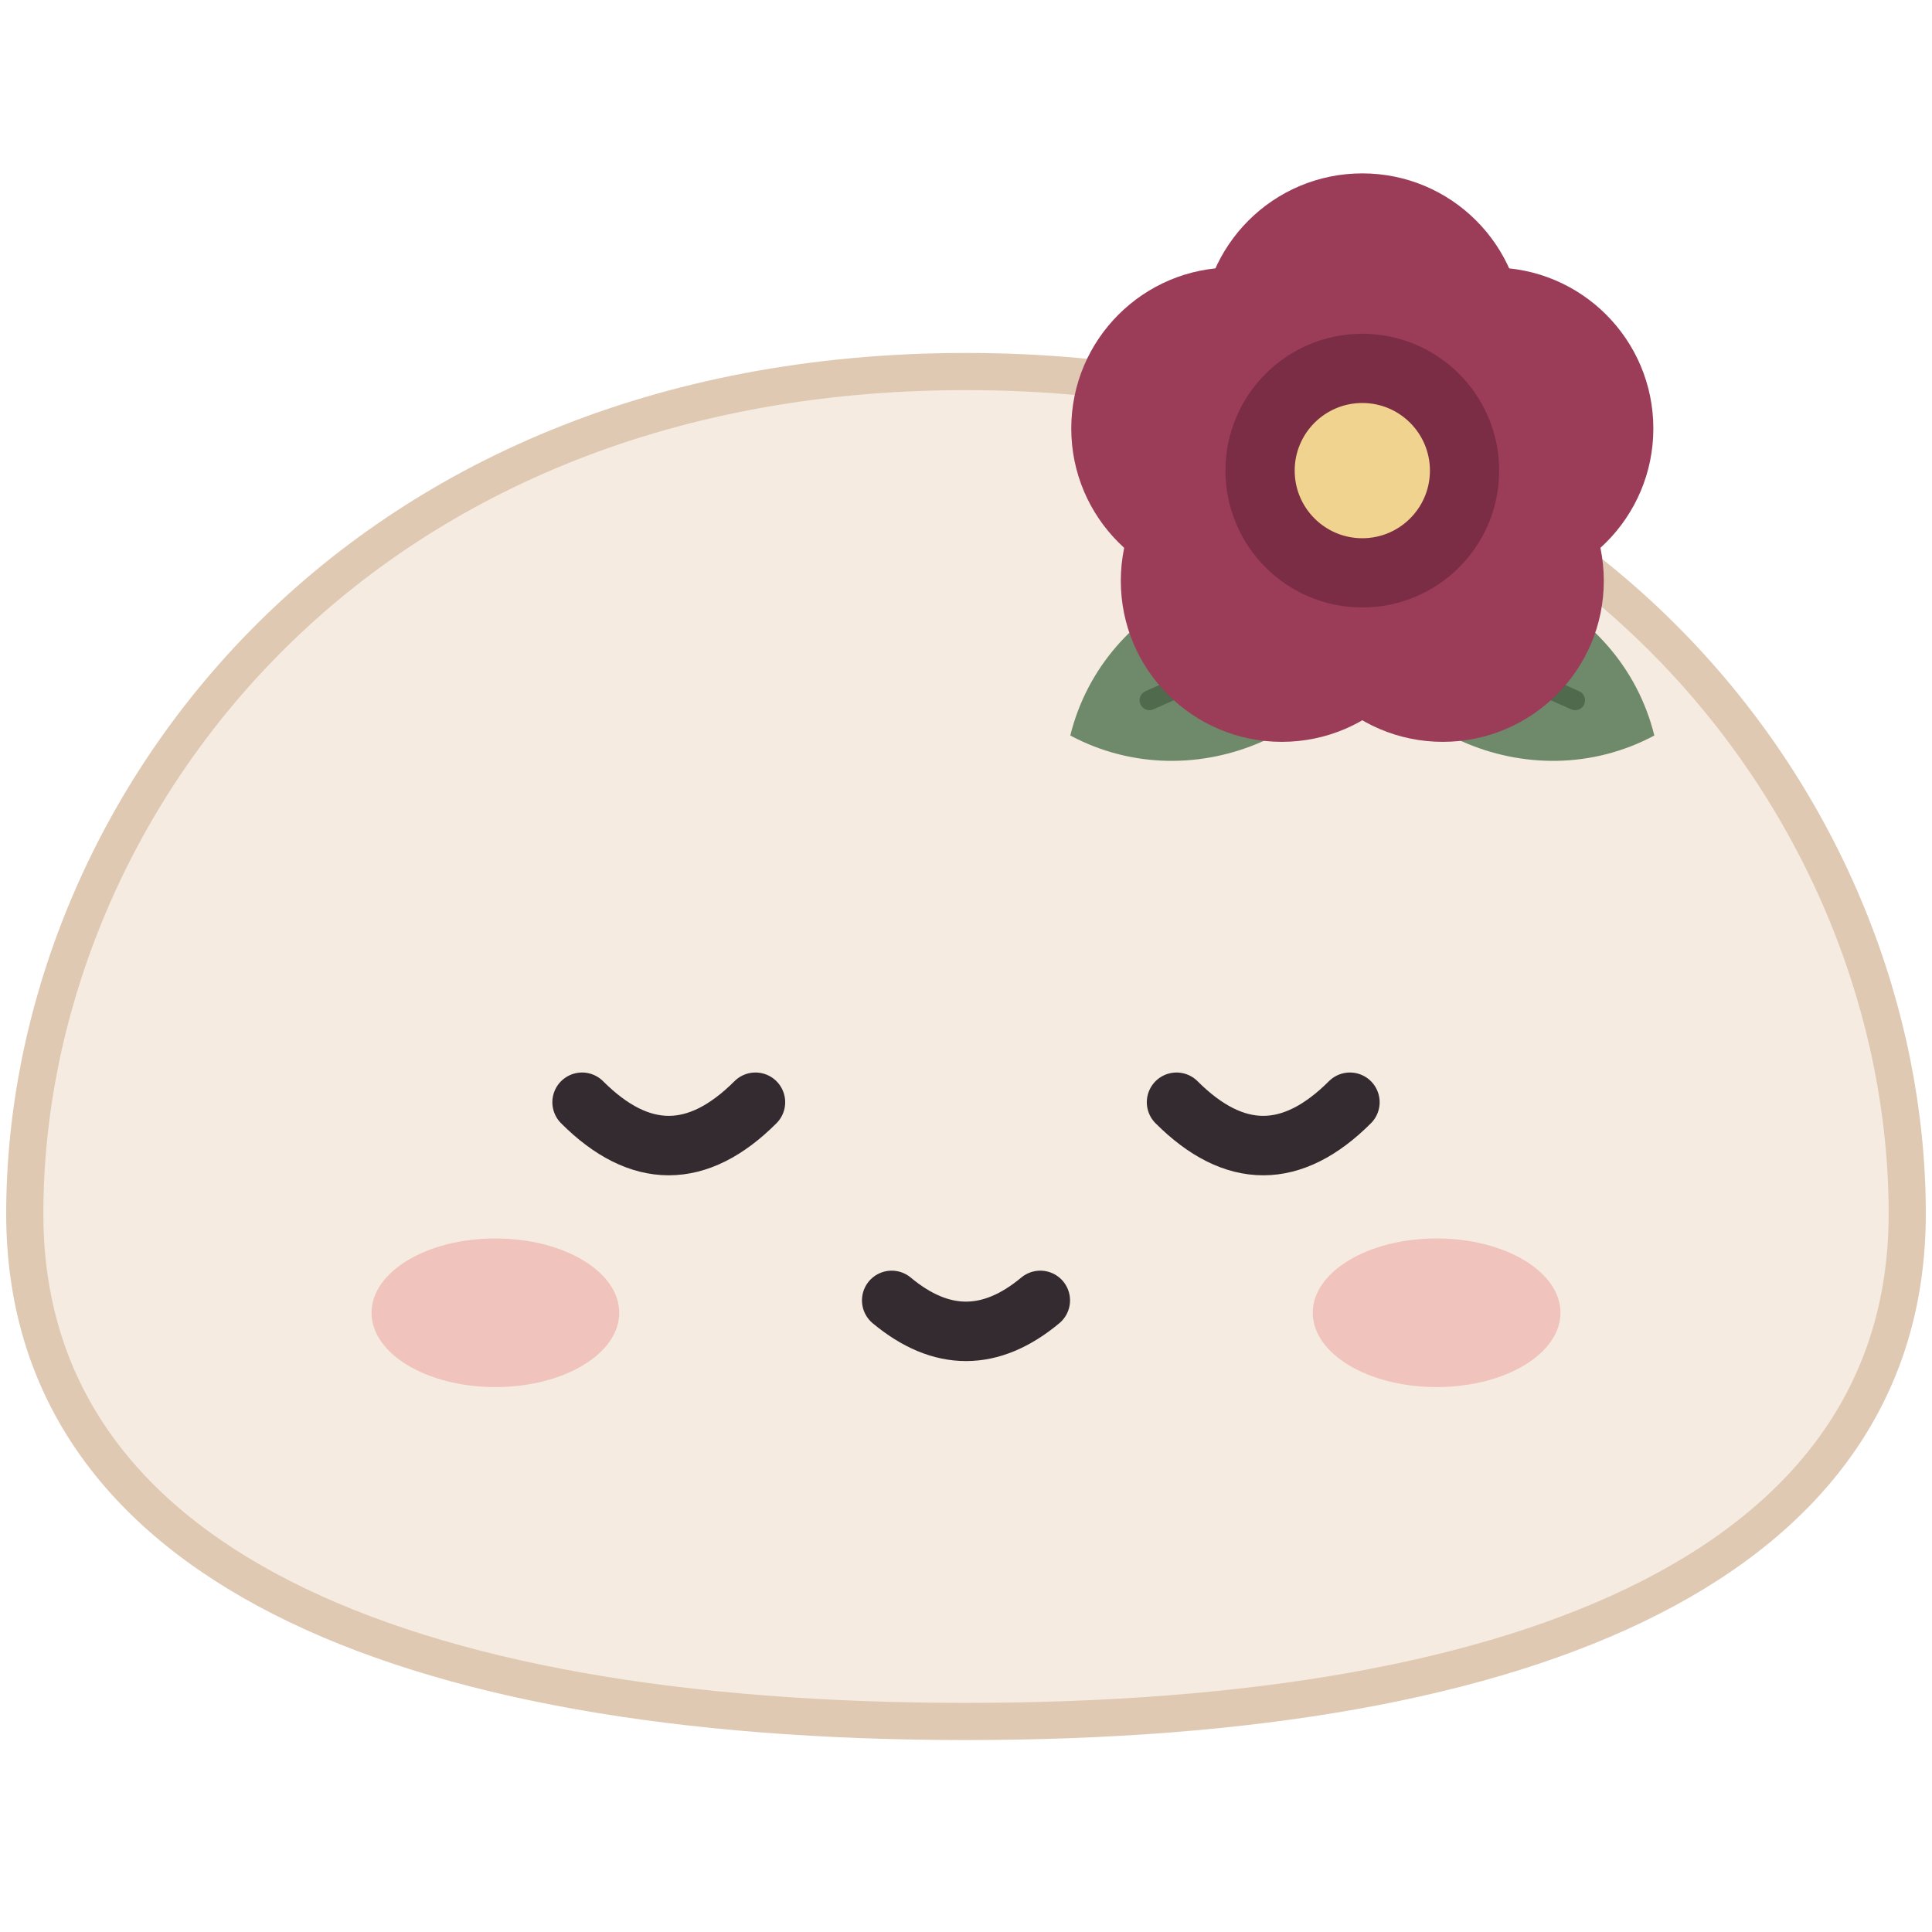
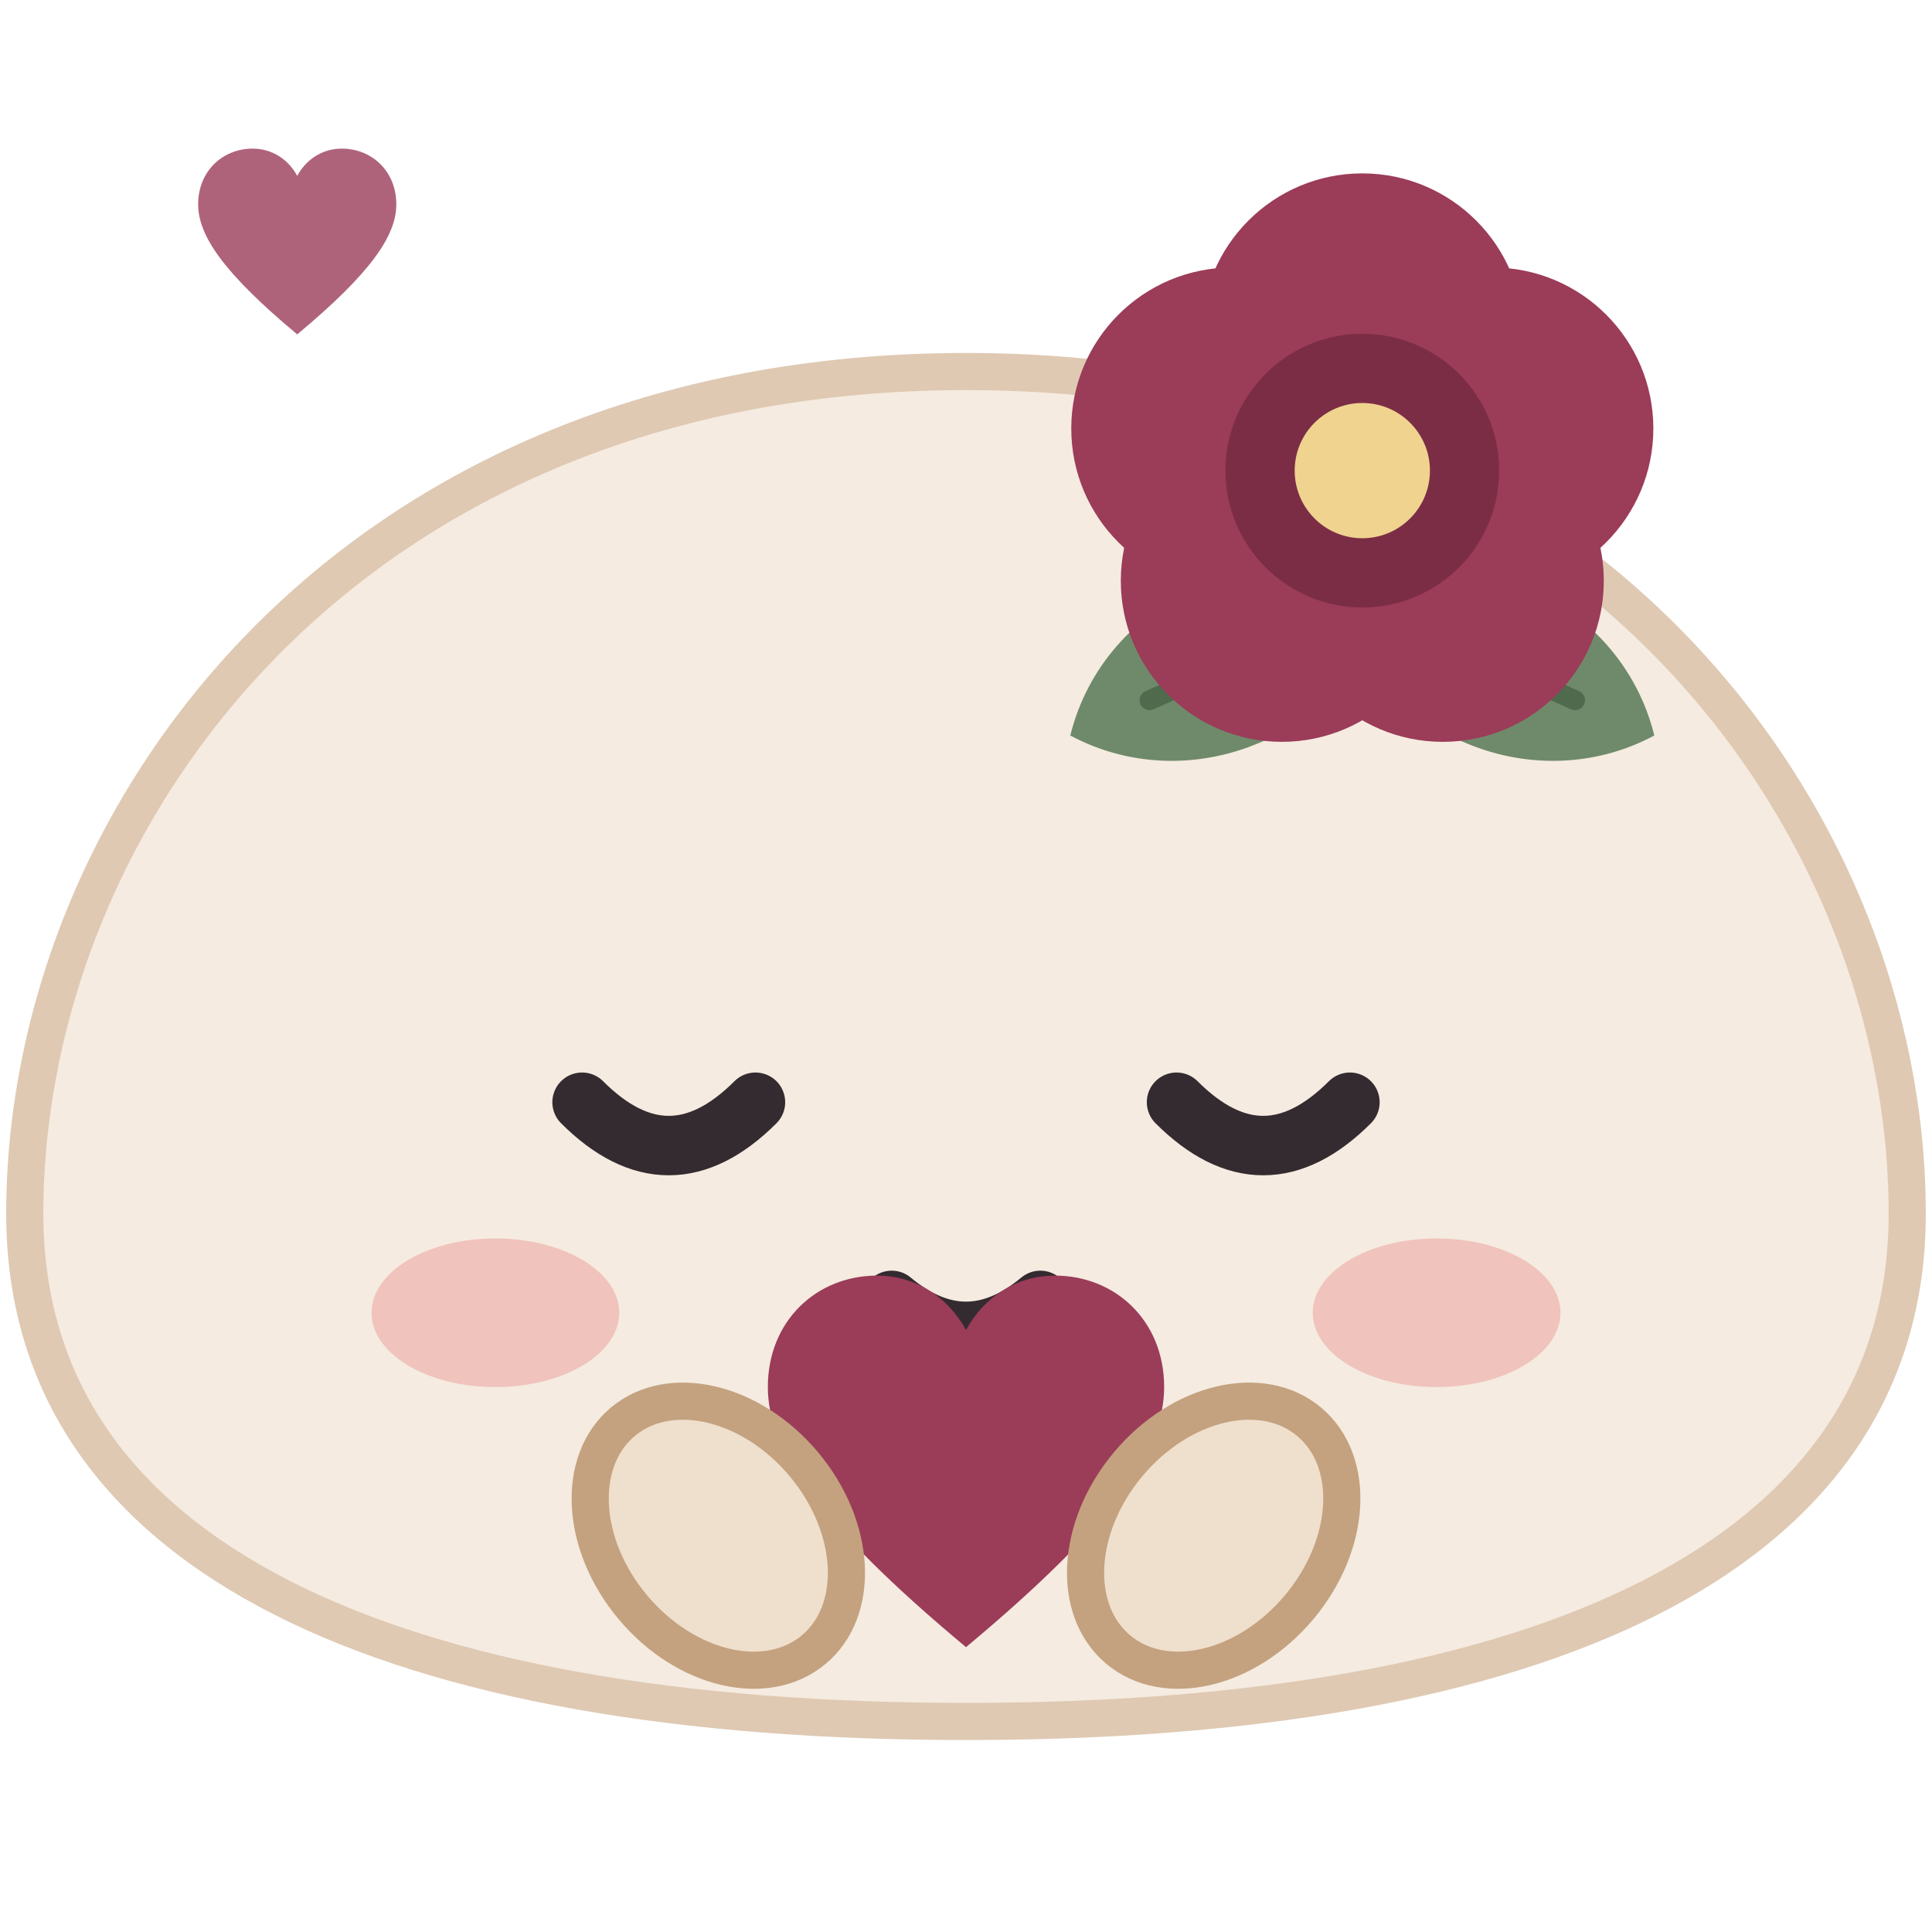
- <svg xmlns="http://www.w3.org/2000/svg" viewBox="22 42 156 156" width="100%" height="100%">
-   <path d="M100 72C150 72 176 108 176 140C176 168 146 181 100 181C54 181 24 168 24 140C24 108 50 72 100 72Z" fill="#f5ebe0" stroke="#dfc9b3" stroke-width="3" />
-   <g transform="translate(130 90) rotate(24) scale(1)">
-     <path d="M0 0C7 -9 21 -9 28 0C21 9 7 9 0 0Z" fill="#6f8a6a" />
-     <path d="M4 0L21 0" stroke="#4f6a4c" stroke-width="1.6" stroke-linecap="round" />
+ <svg xmlns="http://www.w3.org/2000/svg" viewBox="0 0 200 200">
+   <g transform="scale(1.28205) translate(-22 -42)">
+     <path d="M100 72C150 72 176 108 176 140C176 168 146 181 100 181C54 181 24 168 24 140C24 108 50 72 100 72Z" fill="#f5ebe0" stroke="#dfc9b3" stroke-width="3" />
+     <g transform="translate(130 90) rotate(24) scale(1)">
+       <path d="M0 0C7 -9 21 -9 28 0C21 9 7 9 0 0Z" fill="#6f8a6a" />
+       <path d="M4 0L21 0" stroke="#4f6a4c" stroke-width="1.6" stroke-linecap="round" />
+     </g>
+     <g transform="translate(134 90) rotate(156) scale(1)">
+       <path d="M0 0C7 -9 21 -9 28 0C21 9 7 9 0 0Z" fill="#6f8a6a" />
+       <path d="M4 0L21 0" stroke="#4f6a4c" stroke-width="1.6" stroke-linecap="round" />
+     </g>
+     <circle cx="142.5" cy="76.6" r="13" fill="#9b3c59" />
+     <circle cx="138.5" cy="88.9" r="13" fill="#9b3c59" />
+     <circle cx="125.5" cy="88.9" r="13" fill="#9b3c59" />
+     <circle cx="121.5" cy="76.6" r="13" fill="#9b3c59" />
+     <circle cx="132" cy="69" r="13" fill="#9b3c59" />
+     <circle cx="132" cy="80" r="11.05" fill="#7c2d46" />
+     <circle cx="132" cy="80" r="5.46" fill="#efd38f" />
+     <ellipse cx="62" cy="148" rx="10" ry="6" fill="#eebcb6" opacity=".85" />
+     <ellipse cx="138" cy="148" rx="10" ry="6" fill="#eebcb6" opacity=".85" />
+     <path d="M69 131Q76 138 83 131" fill="none" stroke="#342b30" stroke-width="4.8" stroke-linecap="round" stroke-linejoin="round" />
+     <path d="M117 131Q124 138 131 131" fill="none" stroke="#342b30" stroke-width="4.8" stroke-linecap="round" stroke-linejoin="round" />
+     <path d="M94 147Q100 152 106 147" fill="none" stroke="#342b30" stroke-width="4.8" stroke-linecap="round" stroke-linejoin="round" />
+     <path transform="translate(84 145) scale(2)" d="M8 15C2 10 0 7 0 4.5C0 1.8 2 0 4.4 0C6 0 7.3 .9 8 2.2C8.7 .9 10 0 11.6 0C14 0 16 1.8 16 4.5C16 7 14 10 8 15Z" fill="#9b3c59" />
+     <ellipse cx="80" cy="166" rx="9" ry="12" fill="#efdfcd" transform="rotate(-40 80 166)" stroke="#c4a27f" stroke-width="3" />
+     <ellipse cx="120" cy="166" rx="9" ry="12" fill="#efdfcd" transform="rotate(40 120 166)" stroke="#c4a27f" stroke-width="3" />
+     <path transform="translate(38 54) scale(1)" d="M8 15C2 10 0 7 0 4.5C0 1.8 2 0 4.4 0C6 0 7.3 .9 8 2.2C8.7 .9 10 0 11.6 0C14 0 16 1.8 16 4.5C16 7 14 10 8 15Z" fill="#9b3c59" opacity=".8" />
  </g>
-   <g transform="translate(134 90) rotate(156) scale(1)">
-     <path d="M0 0C7 -9 21 -9 28 0C21 9 7 9 0 0Z" fill="#6f8a6a" />
-     <path d="M4 0L21 0" stroke="#4f6a4c" stroke-width="1.6" stroke-linecap="round" />
-   </g>
-   <circle cx="142.5" cy="76.6" r="13" fill="#9b3c59" />
-   <circle cx="138.5" cy="88.9" r="13" fill="#9b3c59" />
-   <circle cx="125.5" cy="88.9" r="13" fill="#9b3c59" />
-   <circle cx="121.5" cy="76.6" r="13" fill="#9b3c59" />
-   <circle cx="132" cy="69" r="13" fill="#9b3c59" />
-   <circle cx="132" cy="80" r="11.05" fill="#7c2d46" />
-   <circle cx="132" cy="80" r="5.46" fill="#efd38f" />
-   <ellipse cx="62" cy="148" rx="10" ry="6" fill="#eebcb6" opacity=".85" />
-   <ellipse cx="138" cy="148" rx="10" ry="6" fill="#eebcb6" opacity=".85" />
-   <path d="M69 131Q76 138 83 131" fill="none" stroke="#342b30" stroke-width="4.8" stroke-linecap="round" stroke-linejoin="round" />
-   <path d="M117 131Q124 138 131 131" fill="none" stroke="#342b30" stroke-width="4.8" stroke-linecap="round" stroke-linejoin="round" />
-   <path d="M94 147Q100 152 106 147" fill="none" stroke="#342b30" stroke-width="4.8" stroke-linecap="round" stroke-linejoin="round" />
</svg>
